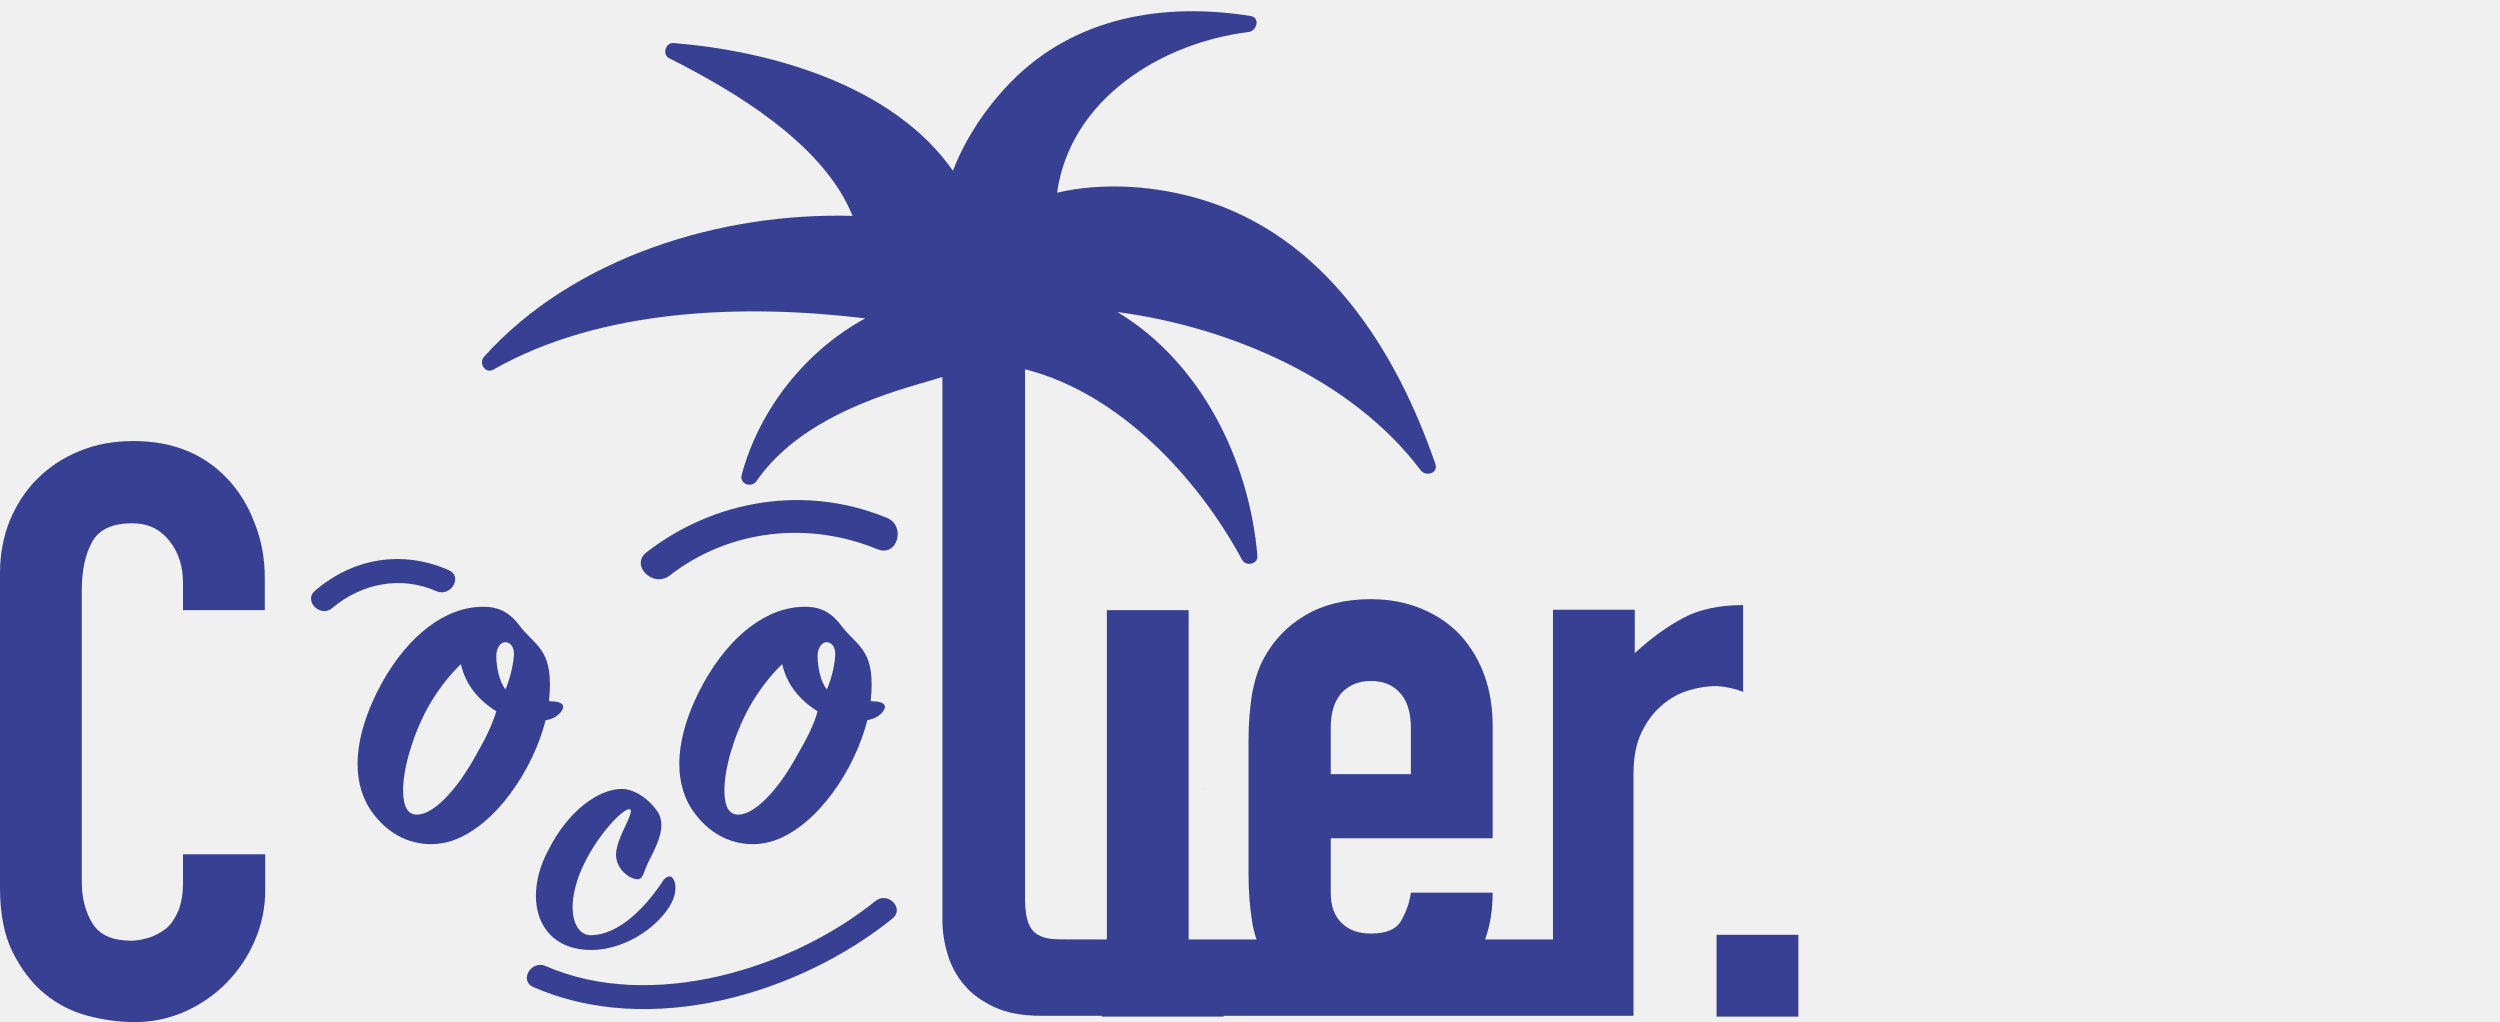
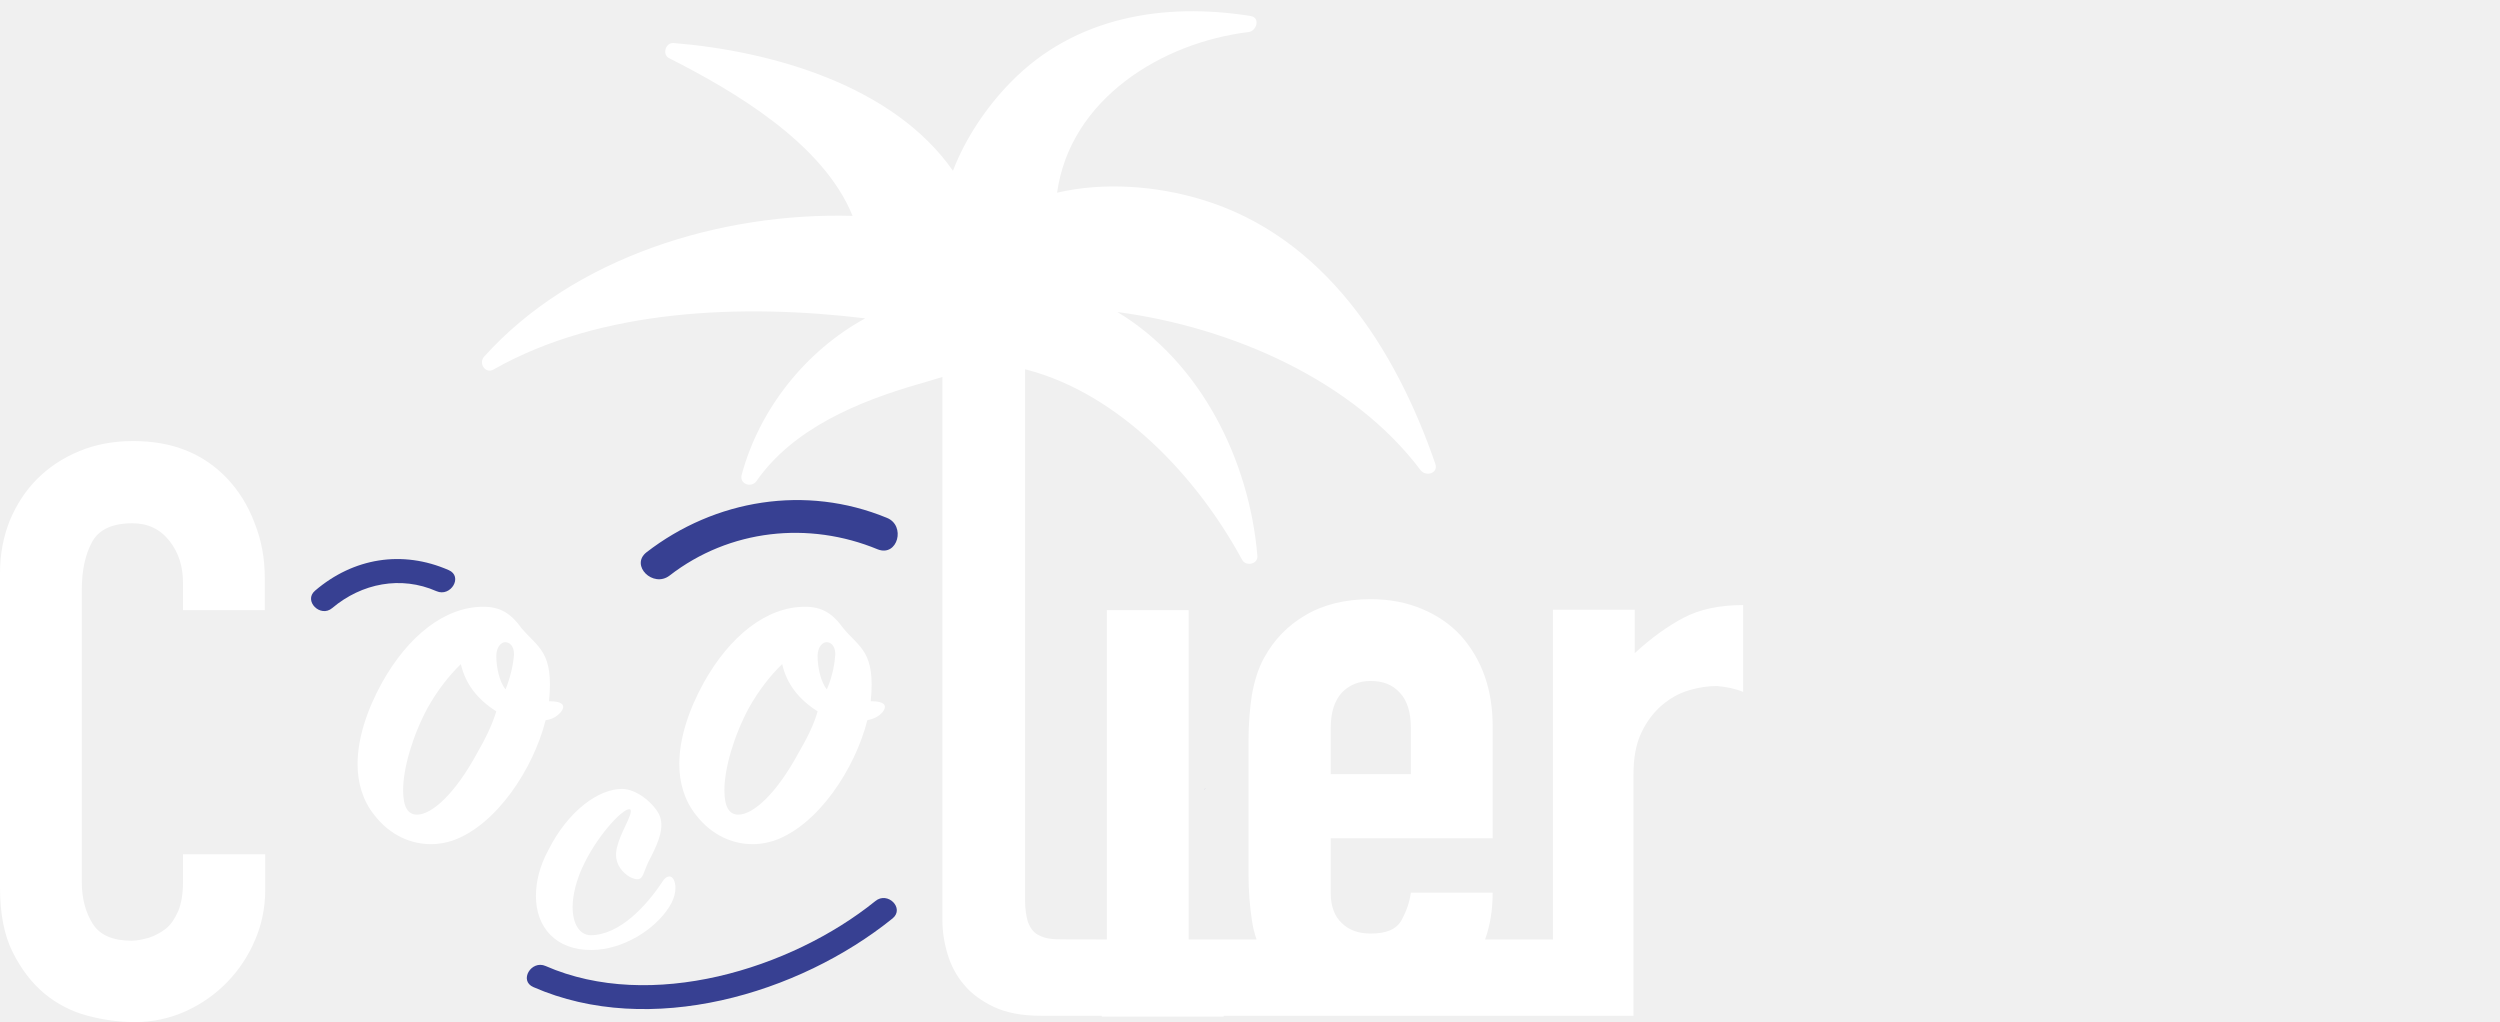
<svg xmlns="http://www.w3.org/2000/svg" version="1.1" id="_x39_fd2b8a1-8ac7-4552-b194-f6069346332e" x="0px" y="0px" viewBox="0 0 592.9 242.3" style="enable-background:new 0 0 592.9 242.3;" xml:space="preserve">
  <style type="text/css">
	.st0{fill:#374092;}
+ 	.st1{fill:#FFFFFF;}
</style>
  <g>
    <path class="st0" d="M285.6,187.3c0.1-0.1,0.2-0.2,0.3-0.4C285.8,187,285.7,187.2,285.6,187.3L285.6,187.3z" />
    <path class="st0" d="M210.3,122.8c-19.2-7.9-40.7-4.4-57,8.2c-3.9,3.1,1.6,8.5,5.5,5.5c14.2-11,33-13,49.4-6.2   C212.9,132.1,214.9,124.6,210.3,122.8z" />
    <path class="st0" d="M103.5,140.2c3.4,1.5,6.4-3.5,2.9-5c-11-4.8-22.6-2.9-31.7,4.9c-2.8,2.4,1.3,6.5,4.1,4.1   C85.8,138.3,95.1,136.5,103.5,140.2z" />
-     <path class="st0" d="M53.9,113.5c-5.7-6-13.1-8.9-22.3-8.9c-4.7,0-9,0.8-12.8,2.4c-3.9,1.6-7.2,3.8-10,6.6   c-2.8,2.8-4.9,6.1-6.5,9.9c-1.5,3.8-2.3,7.9-2.3,12.4v74.6c0,6.2,1,11.3,3,15.3c2,4,4.5,7.3,7.5,9.8c3,2.5,6.5,4.3,10.3,5.3   c3.8,1,7.5,1.5,11.2,1.5c4.3,0,8.3-0.9,12.1-2.6c3.7-1.7,7-4,9.8-6.9c2.8-2.9,5-6.2,6.6-10c1.6-3.7,2.4-7.7,2.4-11.9v-8.4H43.4v6.7   c0,2.7-0.4,4.9-1.1,6.7c-0.8,1.8-1.7,3.2-2.9,4.2c-1.3,1-2.6,1.7-4.1,2.2c-1.5,0.4-2.8,0.7-4.1,0.7c-4.4,0-7.5-1.3-9.2-4   c-1.7-2.7-2.6-6-2.6-9.9v-69.3c0-4.6,0.8-8.3,2.4-11.3c1.6-3,4.8-4.5,9.6-4.5c3.7,0,6.6,1.4,8.8,4.2c2.2,2.8,3.2,6.1,3.2,9.9v6.5   h19.4v-7.6c0-4.7-0.8-9-2.4-13C58.8,119.8,56.6,116.4,53.9,113.5z" />
-     <path class="st0" d="M413.4,164.1v-20.6c-5.6,0-10.3,1-14.1,3c-3.8,2-7.7,4.8-11.6,8.4v-10.3h-19.4v78.2c-4.4,0-9.9,0-16.1,0   c1.2-3.3,1.8-7,1.8-11.1h-19.4c-0.3,2.2-1,4.3-2.2,6.5c-1.2,2.2-3.6,3.2-7.3,3.2c-2.9,0-5.2-0.8-6.9-2.5c-1.7-1.6-2.6-4-2.6-7   v-13.1H354v-26.6c0-8.6-2.5-15.8-7.6-21.5c-2.5-2.7-5.6-4.8-9.2-6.3c-3.6-1.5-7.6-2.3-12.1-2.3c-6.1,0-11.3,1.3-15.5,3.8   c-4.3,2.5-7.5,5.9-9.8,10.1c-1.4,2.5-2.3,5.5-2.9,8.8c-0.5,3.3-0.8,6.9-0.8,10.8v31.8c0,3.9,0.3,7.6,0.8,10.8   c0.2,1.6,0.6,3.1,1.1,4.6c-5.6,0-11,0-16.1,0v-78.1h-19.4v78.1c-7.7,0-12.6,0-12.8-0.1c-1.5-0.1-2.7-0.5-3.7-1.1   c-1-0.6-1.7-1.6-2.2-2.9c-0.4-1.3-0.7-3-0.7-5.3v-68.7v-1.1v-56c0.2,0,0.3,0.1,0.5,0.1c22,5.8,40.4,25.5,51,45.1   c0.9,1.6,3.8,1,3.6-1c-1.9-22.6-13.4-45.9-33.2-57.8c27.1,3.6,55.9,16.2,71.9,37.5c1.2,1.6,4.3,0.8,3.5-1.5   C331,82.7,314,56,284.9,47.3c-10.6-3.2-23.1-4.2-34.2-1.6c3.1-22.3,24.9-35.6,45.4-38.1c1.9-0.2,2.9-3.4,0.5-3.8   C276,0.5,254.9,4,239.8,19.4c-5.8,5.9-10.8,13.3-13.8,21.1c-14.1-20.2-42.9-28.4-66.3-30.3c-1.9-0.1-2.7,2.8-1,3.6   c15.2,7.7,36.5,20.1,43.5,37.4c-31.1-0.9-66.1,9.7-87.4,33.4c-1.4,1.6,0.4,4.2,2.3,3c25.4-14.4,59.1-15.6,88.1-12.1   c-14.1,7.7-25.1,21.5-29.3,37.1c-0.6,2.2,2.3,3.2,3.5,1.5c8.7-12.5,24.2-18.9,38.4-23c1.8-0.5,3.7-1.1,5.7-1.7v51.1v4v73.8   c0,2.5,0.4,5.2,1.2,7.9c0.8,2.7,2.1,5.2,3.9,7.3c1.8,2.2,4.2,3.9,7.1,5.3c3,1.4,6.7,2.1,11.1,2.1h14.5v0.2h28.9v-0.2h29.2h19.4   h29.2h19.4v-57.3c0-3.9,0.6-7.2,1.9-9.9c1.3-2.7,2.9-4.8,4.9-6.5c1.9-1.6,4-2.8,6.4-3.5c2.3-0.7,4.5-1,6.6-1   C409.5,162.9,411.5,163.3,413.4,164.1z M334.6,183.6h-19v-11c0-3.7,0.9-6.4,2.6-8.3c1.7-1.8,4-2.8,6.9-2.8c2.9,0,5.2,0.9,6.9,2.8   c1.7,1.8,2.6,4.6,2.6,8.3V183.6z" />
-     <rect x="407.1" y="221.7" class="st0" width="19.4" height="19.4" />
-     <path class="st0" d="M133,168.9c1.1-1.4,0.8-2.6-2.8-2.6c1.2-11.7-2.6-12.7-6.5-17.3c-2.6-3.6-5.1-5.1-9.1-5.1   c-9.1,0-17.8,6.9-24,18c-3.6,6.5-5.8,13.3-5.8,19.3c0,4.4,1.2,8.6,3.9,12c3.9,5.1,9,7,13.5,7c2.1,0,3.7-0.4,5-0.8   c10.5-3.6,19.3-17.1,22.2-28.6C130.9,170.6,132,170,133,168.9z M113.1,178.7c-5.1,9.4-10.6,14.5-14.2,14.5c-2.1,0-3.3-1.7-3.3-5.8   c0-5.1,2.2-12.8,5.8-19.5c2.3-4.1,5-7.6,7.9-10.4c1.1,4.8,4,8.4,8.4,11.2C116.8,171.7,115.2,175.1,113.1,178.7z M119.9,163.5   c-1.5-1.8-2.2-5.4-2.2-7.9c0-2.2,1.2-3.3,2.1-3.3c1,0,2.1,0.8,2.1,2.9C121.8,157,121.2,160.3,119.9,163.5z" />
-     <path class="st0" d="M200,149c-2.6-3.6-5.1-5.1-9.1-5.1c-9.1,0-17.8,6.9-24,18c-3.6,6.5-5.8,13.3-5.8,19.3c0,4.4,1.2,8.6,3.9,12   c3.9,5.1,9,7,13.5,7c2.1,0,3.7-0.4,5-0.8c10.5-3.6,19.3-17.1,22.2-28.6c1.5-0.3,2.6-0.8,3.6-1.9c1.1-1.4,0.8-2.6-2.8-2.6   C207.7,154.5,203.8,153.6,200,149z M189.3,178.7c-5.1,9.4-10.6,14.5-14.2,14.5c-2.1,0-3.3-1.7-3.3-5.8c0-5.1,2.2-12.8,5.8-19.5   c2.3-4.1,5-7.6,7.9-10.4c1.1,4.8,4,8.4,8.4,11.2C193.1,171.7,191.4,175.1,189.3,178.7z M196.1,163.5c-1.5-1.8-2.2-5.4-2.2-7.9   c0-2.2,1.2-3.3,2.1-3.3c1,0,2.1,0.8,2.1,2.9C198,157,197.5,160.3,196.1,163.5z" />
-     <path class="st0" d="M146.1,202.7c0,2.5,1.6,4.3,3.3,5.3c1.9,0.9,2.7,0.7,3.3-1c0.4-1,0.9-2.4,1.7-3.8c1.8-3.6,3.3-7.1,1.9-10.1   c-1.5-2.8-5.4-6-8.8-6c-5.4,0-12.7,5-17.5,14.6c-2,3.7-2.9,7.4-2.9,10.8c0,7.4,4.7,12.9,13.3,12.8c7.3-0.1,14.8-4.7,18.3-10.2   c1.7-2.6,1.7-5,1.2-6.2c-0.6-1.6-2-1.2-2.8,0.2c-3.7,5.6-10.1,12.7-17.1,12.7c-2.5-0.1-4.2-2.6-4.2-6.7c0-2.8,0.9-6.6,2.8-10.4   c3.7-7.5,9.8-13.6,10.9-12.7c0.4,0.4-0.3,2-1.2,3.9C146.5,199.6,146.1,201.5,146.1,202.7z" />
+     <path class="st1" d="M53.9,113.5c-5.7-6-13.1-8.9-22.3-8.9c-4.7,0-9,0.8-12.8,2.4c-3.9,1.6-7.2,3.8-10,6.6   c-2.8,2.8-4.9,6.1-6.5,9.9c-1.5,3.8-2.3,7.9-2.3,12.4v74.6c0,6.2,1,11.3,3,15.3s4.5,7.3,7.5,9.8s6.5,4.3,10.3,5.3s7.5,1.5,11.2,1.5   c4.3,0,8.3-0.9,12.1-2.6c3.7-1.7,7-4,9.8-6.9s5-6.2,6.6-10c1.6-3.7,2.4-7.7,2.4-11.9v-8.4H43.4v6.7c0,2.7-0.4,4.9-1.1,6.7   c-0.8,1.8-1.7,3.2-2.9,4.2c-1.3,1-2.6,1.7-4.1,2.2c-1.5,0.4-2.8,0.7-4.1,0.7c-4.4,0-7.5-1.3-9.2-4c-1.7-2.7-2.6-6-2.6-9.9v-69.3   c0-4.6,0.8-8.3,2.4-11.3s4.8-4.5,9.6-4.5c3.7,0,6.6,1.4,8.8,4.2c2.2,2.8,3.2,6.1,3.2,9.9v6.5h19.4v-7.6c0-4.7-0.8-9-2.4-13   C58.8,119.8,56.6,116.4,53.9,113.5z" />
+     <path class="st1" d="M413.4,164.1v-20.6c-5.6,0-10.3,1-14.1,3c-3.8,2-7.7,4.8-11.6,8.4v-10.3h-19.4v78.2c-4.4,0-9.9,0-16.1,0   c1.2-3.3,1.8-7,1.8-11.1h-19.4c-0.3,2.2-1,4.3-2.2,6.5s-3.6,3.2-7.3,3.2c-2.9,0-5.2-0.8-6.9-2.5c-1.7-1.6-2.6-4-2.6-7v-13.1H354   v-26.6c0-8.6-2.5-15.8-7.6-21.5c-2.5-2.7-5.6-4.8-9.2-6.3s-7.6-2.3-12.1-2.3c-6.1,0-11.3,1.3-15.5,3.8c-4.3,2.5-7.5,5.9-9.8,10.1   c-1.4,2.5-2.3,5.5-2.9,8.8c-0.5,3.3-0.8,6.9-0.8,10.8v31.8c0,3.9,0.3,7.6,0.8,10.8c0.2,1.6,0.6,3.1,1.1,4.6c-5.6,0-11,0-16.1,0   v-78.1h-19.4v78.1c-7.7,0-12.6,0-12.8-0.1c-1.5-0.1-2.7-0.5-3.7-1.1s-1.7-1.6-2.2-2.9c-0.4-1.3-0.7-3-0.7-5.3v-68.7v-1.1v-56   c0.2,0,0.3,0.1,0.5,0.1c22,5.8,40.4,25.5,51,45.1c0.9,1.6,3.8,1,3.6-1c-1.9-22.6-13.4-45.9-33.2-57.8c27.1,3.6,55.9,16.2,71.9,37.5   c1.2,1.6,4.3,0.8,3.5-1.5C331,82.7,314,56,284.9,47.3c-10.6-3.2-23.1-4.2-34.2-1.6c3.1-22.3,24.9-35.6,45.4-38.1   c1.9-0.2,2.9-3.4,0.5-3.8C276,0.5,254.9,4,239.8,19.4C234,25.3,229,32.7,226,40.5c-14.1-20.2-42.9-28.4-66.3-30.3   c-1.9-0.1-2.7,2.8-1,3.6c15.2,7.7,36.5,20.1,43.5,37.4c-31.1-0.9-66.1,9.7-87.4,33.4c-1.4,1.6,0.4,4.2,2.3,3   c25.4-14.4,59.1-15.6,88.1-12.1c-14.1,7.7-25.1,21.5-29.3,37.1c-0.6,2.2,2.3,3.2,3.5,1.5c8.7-12.5,24.2-18.9,38.4-23   c1.8-0.5,3.7-1.1,5.7-1.7v51.1v4v73.8c0,2.5,0.4,5.2,1.2,7.9s2.1,5.2,3.9,7.3c1.8,2.2,4.2,3.9,7.1,5.3c3,1.4,6.7,2.1,11.1,2.1h14.5   v0.2h28.9v-0.2h29.2h19.4H368h19.4v-57.3c0-3.9,0.6-7.2,1.9-9.9s2.9-4.8,4.9-6.5c1.9-1.6,4-2.8,6.4-3.5c2.3-0.7,4.5-1,6.6-1   C409.5,162.9,411.5,163.3,413.4,164.1z M334.6,183.6h-19v-11c0-3.7,0.9-6.4,2.6-8.3c1.7-1.8,4-2.8,6.9-2.8s5.2,0.9,6.9,2.8   c1.7,1.8,2.6,4.6,2.6,8.3V183.6z" />
+     <path class="st1" d="M133,168.9c1.1-1.4,0.8-2.6-2.8-2.6c1.2-11.7-2.6-12.7-6.5-17.3c-2.6-3.6-5.1-5.1-9.1-5.1   c-9.1,0-17.8,6.9-24,18c-3.6,6.5-5.8,13.3-5.8,19.3c0,4.4,1.2,8.6,3.9,12c3.9,5.1,9,7,13.5,7c2.1,0,3.7-0.4,5-0.8   c10.5-3.6,19.3-17.1,22.2-28.6C130.9,170.6,132,170,133,168.9z M113.1,178.7c-5.1,9.4-10.6,14.5-14.2,14.5c-2.1,0-3.3-1.7-3.3-5.8   c0-5.1,2.2-12.8,5.8-19.5c2.3-4.1,5-7.6,7.9-10.4c1.1,4.8,4,8.4,8.4,11.2C116.8,171.7,115.2,175.1,113.1,178.7z M119.9,163.5   c-1.5-1.8-2.2-5.4-2.2-7.9c0-2.2,1.2-3.3,2.1-3.3c1,0,2.1,0.8,2.1,2.9C121.8,157,121.2,160.3,119.9,163.5z" />
+     <path class="st1" d="M200,149c-2.6-3.6-5.1-5.1-9.1-5.1c-9.1,0-17.8,6.9-24,18c-3.6,6.5-5.8,13.3-5.8,19.3c0,4.4,1.2,8.6,3.9,12   c3.9,5.1,9,7,13.5,7c2.1,0,3.7-0.4,5-0.8c10.5-3.6,19.3-17.1,22.2-28.6c1.5-0.3,2.6-0.8,3.6-1.9c1.1-1.4,0.8-2.6-2.8-2.6   C207.7,154.5,203.8,153.6,200,149z M189.3,178.7c-5.1,9.4-10.6,14.5-14.2,14.5c-2.1,0-3.3-1.7-3.3-5.8c0-5.1,2.2-12.8,5.8-19.5   c2.3-4.1,5-7.6,7.9-10.4c1.1,4.8,4,8.4,8.4,11.2C193.1,171.7,191.4,175.1,189.3,178.7z M196.1,163.5c-1.5-1.8-2.2-5.4-2.2-7.9   c0-2.2,1.2-3.3,2.1-3.3c1,0,2.1,0.8,2.1,2.9C198,157,197.5,160.3,196.1,163.5z" />
+     <path class="st1" d="M146.1,202.7c0,2.5,1.6,4.3,3.3,5.3c1.9,0.9,2.7,0.7,3.3-1c0.4-1,0.9-2.4,1.7-3.8c1.8-3.6,3.3-7.1,1.9-10.1   c-1.5-2.8-5.4-6-8.8-6c-5.4,0-12.7,5-17.5,14.6c-2,3.7-2.9,7.4-2.9,10.8c0,7.4,4.7,12.9,13.3,12.8c7.3-0.1,14.8-4.7,18.3-10.2   c1.7-2.6,1.7-5,1.2-6.2c-0.6-1.6-2-1.2-2.8,0.2c-3.7,5.6-10.1,12.7-17.1,12.7c-2.5-0.1-4.2-2.6-4.2-6.7c0-2.8,0.9-6.6,2.8-10.4   c3.7-7.5,9.8-13.6,10.9-12.7c0.4,0.4-0.3,2-1.2,3.9C146.5,199.6,146.1,201.5,146.1,202.7z" />
    <path class="st0" d="M207.6,213.7c-20.1,16.2-53.3,26.3-78.2,15.4c-3.4-1.5-6.4,3.5-2.9,5c27.6,12.1,62.9,1.7,85.2-16.3   C214.6,215.4,210.5,211.3,207.6,213.7z" />
  </g>
</svg>
